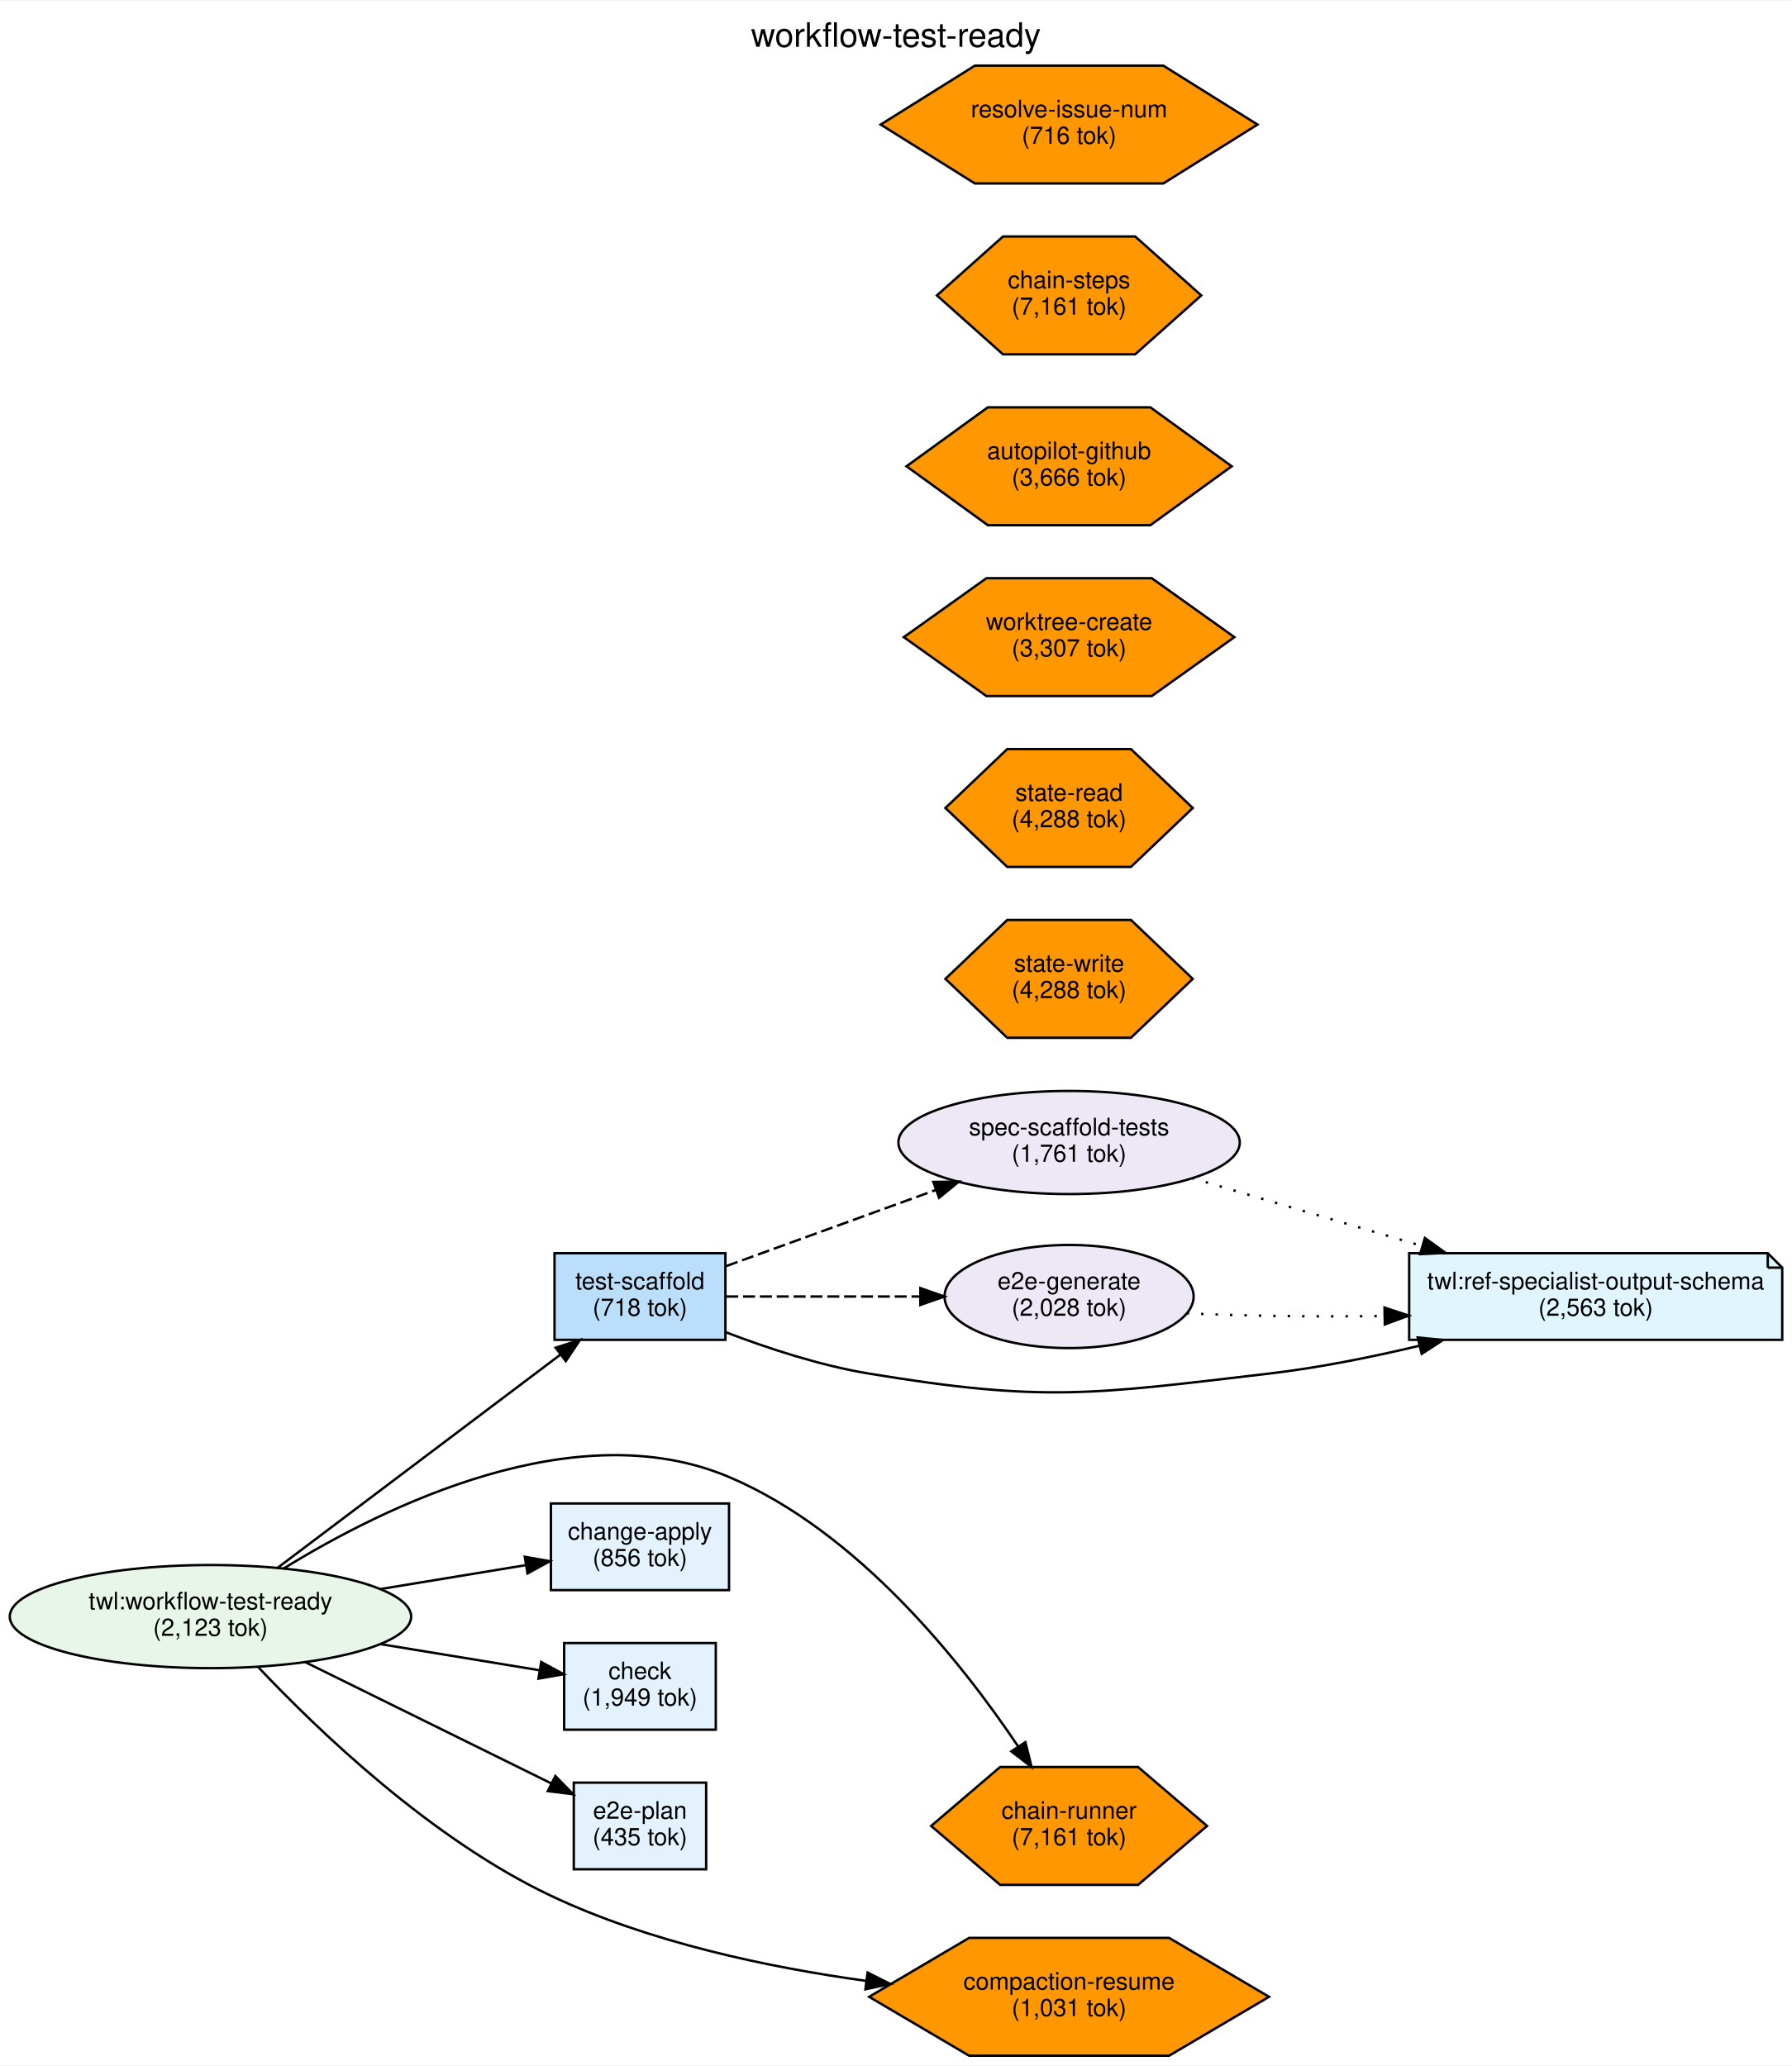
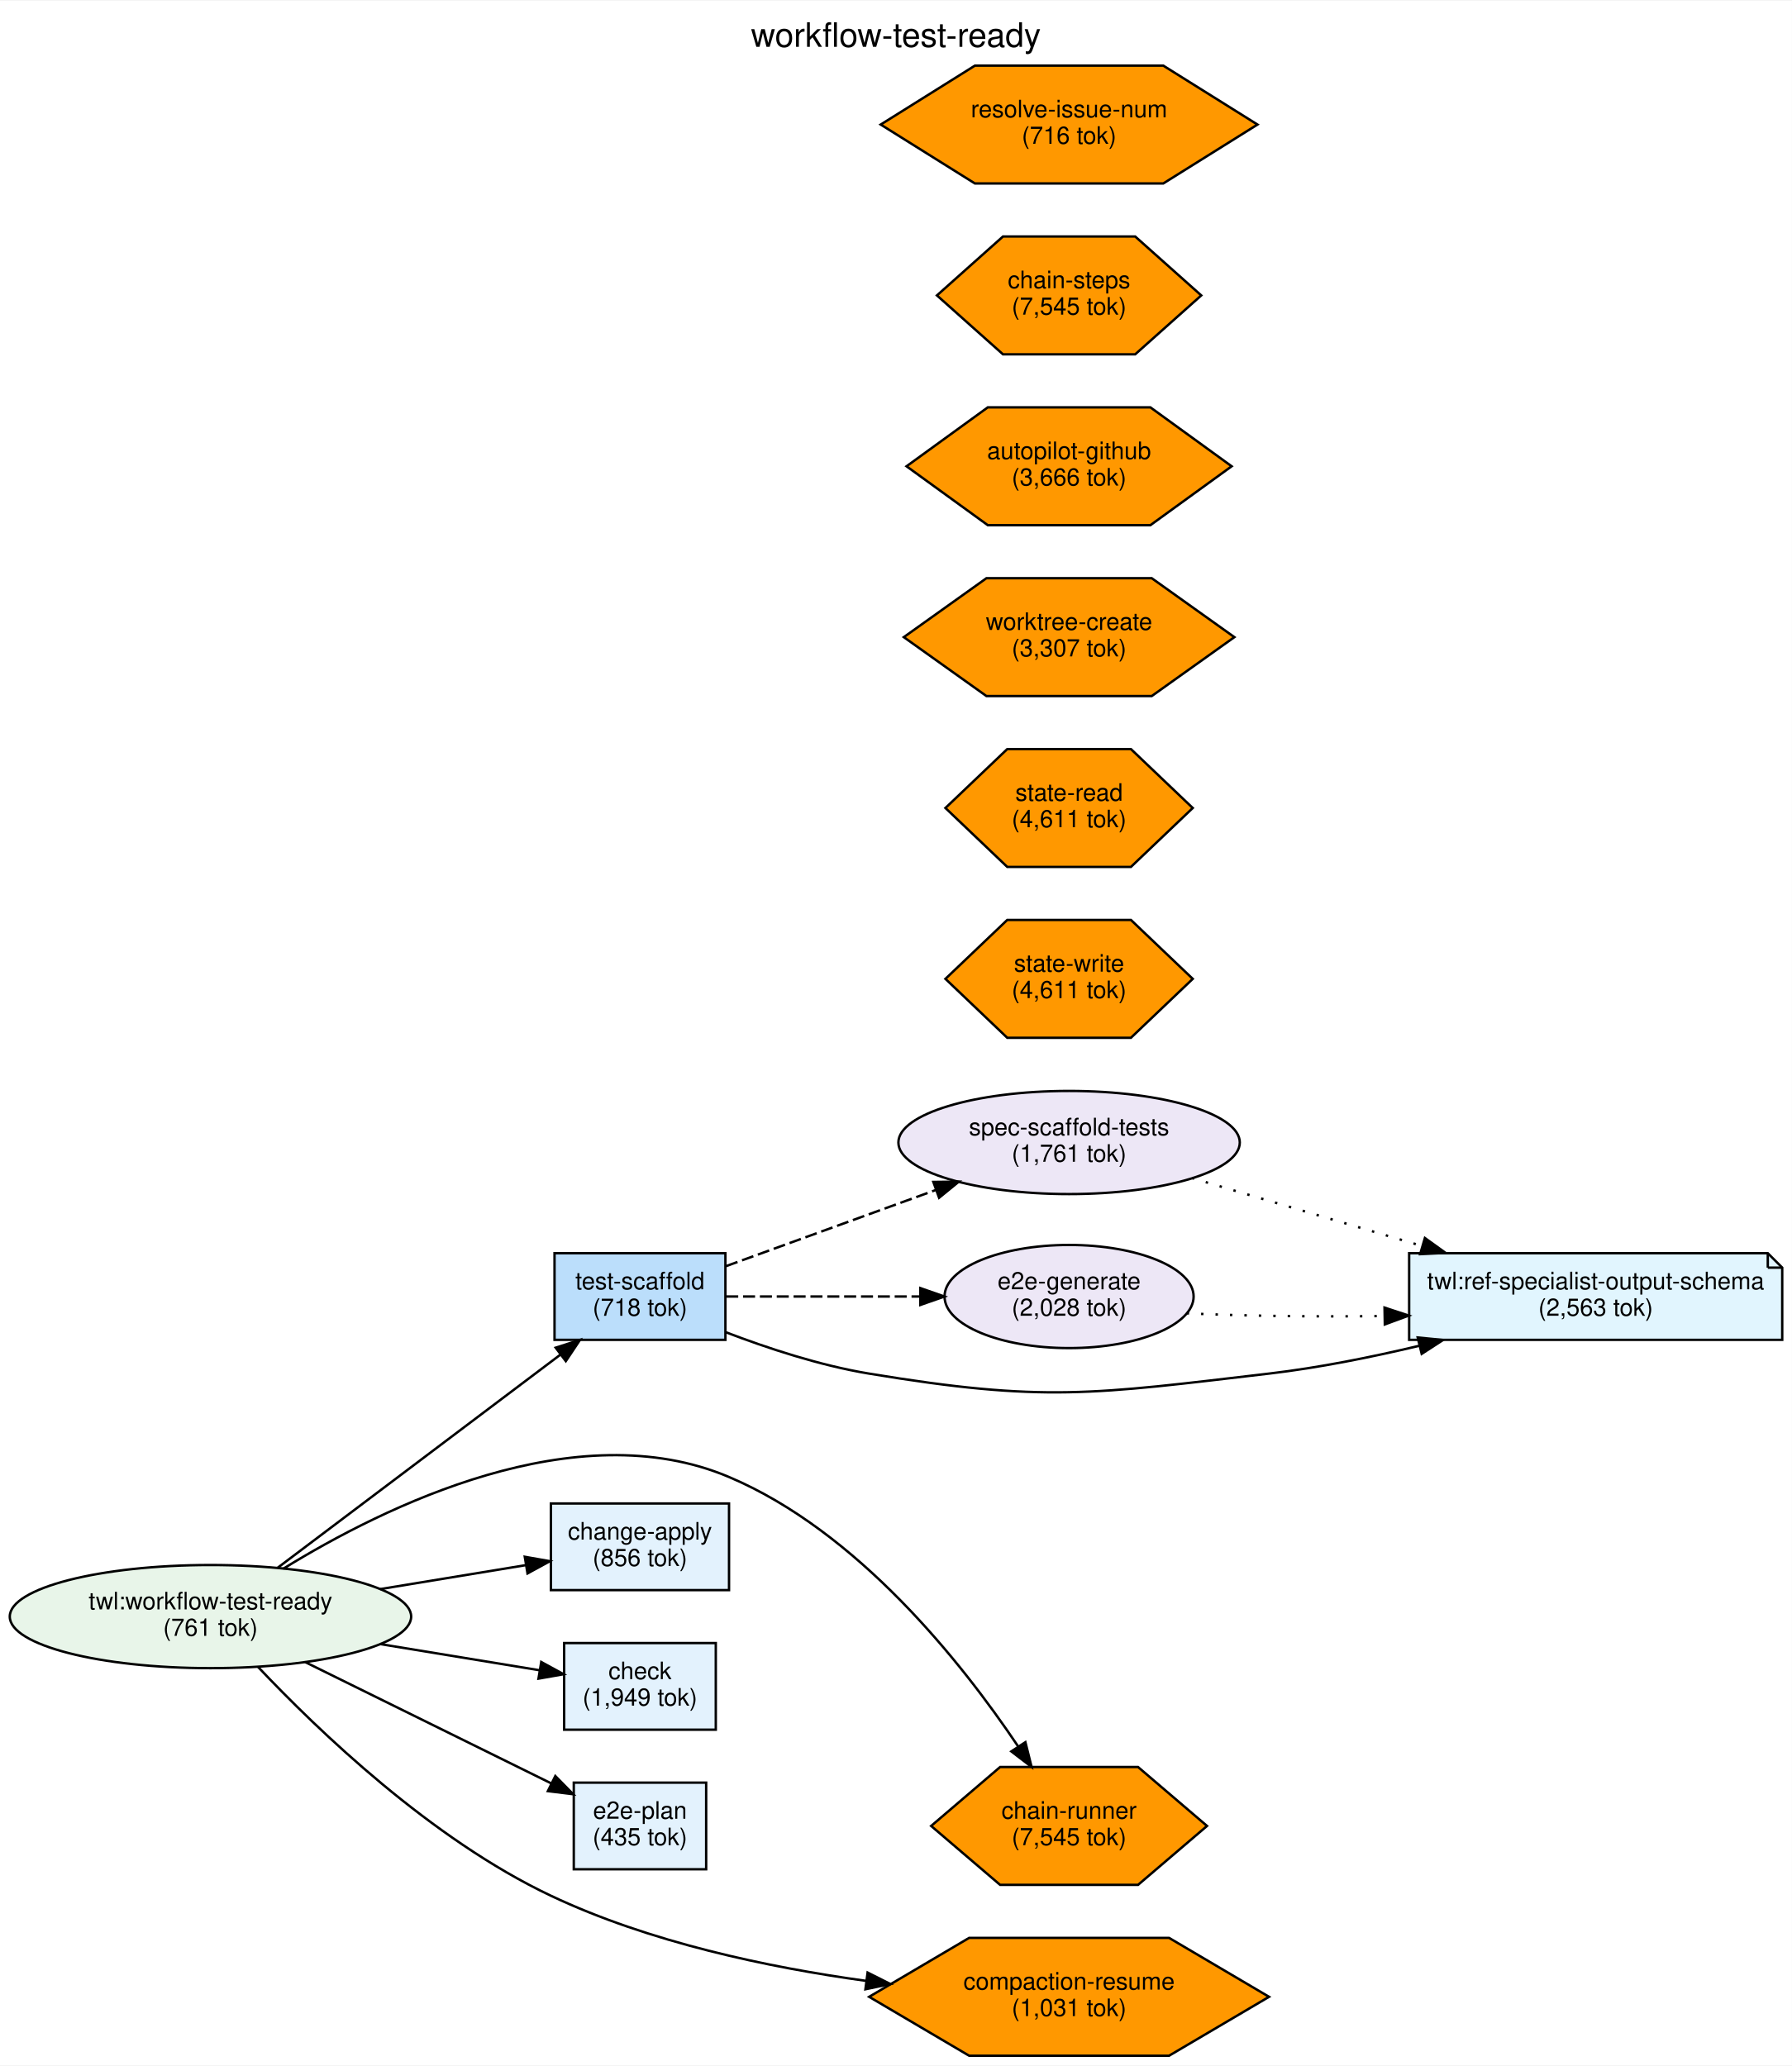
<svg xmlns="http://www.w3.org/2000/svg" width="744pt" height="858pt" viewBox="0.00 0.00 744.44 857.99">
  <g id="graph0" class="graph" transform="scale(1 1) rotate(0) translate(4 853.99)">
    <polygon fill="white" stroke="transparent" points="-4,4 -4,-853.99 740.44,-853.99 740.44,4 -4,4" />
    <text text-anchor="middle" x="368.22" y="-834.79" font-family="Helvetica,sans-Serif" font-size="14.00">workflow-test-ready</text>
    <g id="node1" class="node">
      <ellipse fill="#e8f5e9" stroke="black" cx="83.44" cy="-182.49" rx="83.38" ry="21.43" />
      <text text-anchor="middle" x="83.44" y="-185.49" font-family="Helvetica,sans-Serif" font-size="10.00">twl:workflow-test-ready</text>
-       <text text-anchor="middle" x="83.44" y="-174.49" font-family="Helvetica,sans-Serif" font-size="10.00">(2,123 tok)</text>
+       <text text-anchor="middle" x="83.44" y="-174.49" font-family="Helvetica,sans-Serif" font-size="10.00">(761 tok)</text>
    </g>
    <g id="node3" class="node">
      <polygon fill="#e3f2fd" stroke="black" points="298.88,-229.49 224.88,-229.49 224.88,-193.49 298.88,-193.49 298.88,-229.49" />
      <text text-anchor="middle" x="261.88" y="-214.49" font-family="Helvetica,sans-Serif" font-size="10.00">change-apply</text>
      <text text-anchor="middle" x="261.88" y="-203.49" font-family="Helvetica,sans-Serif" font-size="10.00">(856 tok)</text>
    </g>
    <g id="edge2" class="edge">
      <path fill="none" stroke="black" d="M153.92,-193.91C174.26,-197.26 196,-200.83 214.52,-203.88" />
      <polygon fill="black" stroke="black" points="214.02,-207.34 224.46,-205.51 215.16,-200.43 214.02,-207.34" />
    </g>
    <g id="node4" class="node">
      <polygon fill="#e3f2fd" stroke="black" points="293.38,-171.49 230.38,-171.49 230.38,-135.49 293.38,-135.49 293.38,-171.49" />
      <text text-anchor="middle" x="261.88" y="-156.49" font-family="Helvetica,sans-Serif" font-size="10.00">check</text>
      <text text-anchor="middle" x="261.88" y="-145.49" font-family="Helvetica,sans-Serif" font-size="10.00">(1,949 tok)</text>
    </g>
    <g id="edge3" class="edge">
      <path fill="none" stroke="black" d="M153.92,-171.07C176.32,-167.39 200.4,-163.43 220.04,-160.21" />
      <polygon fill="black" stroke="black" points="220.86,-163.62 230.16,-158.54 219.72,-156.71 220.86,-163.62" />
    </g>
    <g id="node5" class="node">
      <polygon fill="#e3f2fd" stroke="black" points="289.38,-113.49 234.38,-113.49 234.38,-77.49 289.38,-77.49 289.38,-113.49" />
      <text text-anchor="middle" x="261.88" y="-98.49" font-family="Helvetica,sans-Serif" font-size="10.00">e2e-plan</text>
      <text text-anchor="middle" x="261.88" y="-87.49" font-family="Helvetica,sans-Serif" font-size="10.00">(435 tok)</text>
    </g>
    <g id="edge4" class="edge">
      <path fill="none" stroke="black" d="M122.72,-163.62C153.09,-148.65 195.22,-127.87 224.95,-113.21" />
      <polygon fill="black" stroke="black" points="226.71,-116.24 234.13,-108.68 223.62,-109.97 226.71,-116.24" />
    </g>
    <g id="node6" class="node">
      <polygon fill="#bbdefb" stroke="black" points="297.38,-333.49 226.38,-333.49 226.38,-297.49 297.38,-297.49 297.38,-333.49" />
      <text text-anchor="middle" x="261.88" y="-318.49" font-family="Helvetica,sans-Serif" font-size="10.00">test-scaffold</text>
      <text text-anchor="middle" x="261.88" y="-307.49" font-family="Helvetica,sans-Serif" font-size="10.00">(718 tok)</text>
    </g>
    <g id="edge1" class="edge">
      <path fill="none" stroke="black" d="M111.24,-202.69C142.79,-226.48 195.14,-265.94 228.81,-291.33" />
      <polygon fill="black" stroke="black" points="226.86,-294.23 236.95,-297.46 231.07,-288.64 226.86,-294.23" />
    </g>
    <g id="node11" class="node">
      <polygon fill="#ff9800" stroke="black" points="497.47,-95.49 468.81,-119.98 411.5,-119.98 382.85,-95.49 411.5,-71.01 468.81,-71.01 497.47,-95.49" />
      <text text-anchor="middle" x="440.16" y="-98.49" font-family="Helvetica,sans-Serif" font-size="10.00">chain-runner</text>
-       <text text-anchor="middle" x="440.16" y="-87.49" font-family="Helvetica,sans-Serif" font-size="10.00">(7,161 tok)</text>
+       <text text-anchor="middle" x="440.16" y="-87.49" font-family="Helvetica,sans-Serif" font-size="10.00">(7,545 tok)</text>
    </g>
    <g id="edge5" class="edge">
      <path fill="none" stroke="black" d="M113.72,-202.39C155.8,-228.35 235.32,-267.44 298.88,-240.49 352.24,-217.87 395.23,-163.91 418.96,-128.58" />
      <polygon fill="black" stroke="black" points="422.01,-130.31 424.57,-120.03 416.16,-126.47 422.01,-130.31" />
    </g>
    <g id="node15" class="node">
      <polygon fill="#ff9800" stroke="black" points="523.23,-24.49 481.69,-48.98 398.63,-48.98 357.09,-24.49 398.63,-0.01 481.69,-0.01 523.23,-24.49" />
      <text text-anchor="middle" x="440.16" y="-27.49" font-family="Helvetica,sans-Serif" font-size="10.00">compaction-resume</text>
      <text text-anchor="middle" x="440.16" y="-16.49" font-family="Helvetica,sans-Serif" font-size="10.00">(1,031 tok)</text>
    </g>
    <g id="edge6" class="edge">
      <path fill="none" stroke="black" d="M103.13,-161.66C128.13,-135.16 175.14,-90.03 224.88,-66.49 265.71,-47.17 314.97,-36.74 355.95,-31.1" />
      <polygon fill="black" stroke="black" points="356.45,-34.57 365.91,-29.81 355.54,-27.63 356.45,-34.57" />
    </g>
    <g id="node2" class="node">
      <polygon fill="#e1f5fe" stroke="black" points="730.44,-333.49 581.44,-333.49 581.44,-297.49 736.44,-297.49 736.44,-327.49 730.44,-333.49" />
      <polyline fill="none" stroke="black" points="730.44,-333.49 730.44,-327.49 " />
      <polyline fill="none" stroke="black" points="736.44,-327.49 730.44,-327.49 " />
      <text text-anchor="middle" x="658.94" y="-318.49" font-family="Helvetica,sans-Serif" font-size="10.00">twl:ref-specialist-output-schema</text>
      <text text-anchor="middle" x="658.94" y="-307.49" font-family="Helvetica,sans-Serif" font-size="10.00">(2,563 tok)</text>
    </g>
    <g id="edge9" class="edge">
      <path fill="none" stroke="black" d="M297.44,-300.69C314.9,-294 336.64,-286.85 356.88,-283.49 429.91,-271.4 449.92,-274.87 523.44,-283.49 543.84,-285.89 565.62,-290.25 585.59,-295.01" />
      <polygon fill="black" stroke="black" points="584.99,-298.47 595.54,-297.44 586.65,-291.67 584.99,-298.47" />
    </g>
    <g id="node7" class="node">
      <ellipse fill="#ede7f6" stroke="black" cx="440.16" cy="-379.49" rx="70.92" ry="21.43" />
      <text text-anchor="middle" x="440.16" y="-382.49" font-family="Helvetica,sans-Serif" font-size="10.00">spec-scaffold-tests</text>
      <text text-anchor="middle" x="440.16" y="-371.49" font-family="Helvetica,sans-Serif" font-size="10.00">(1,761 tok)</text>
    </g>
    <g id="edge7" class="edge">
      <path fill="none" stroke="black" stroke-dasharray="5,2" d="M297.7,-328.14C322.59,-337.17 356.55,-349.5 384.96,-359.82" />
      <polygon fill="black" stroke="black" points="383.76,-363.11 394.36,-363.23 386.15,-356.53 383.76,-363.11" />
    </g>
    <g id="node8" class="node">
      <ellipse fill="#ede7f6" stroke="black" cx="440.16" cy="-315.49" rx="51.74" ry="21.43" />
      <text text-anchor="middle" x="440.16" y="-318.49" font-family="Helvetica,sans-Serif" font-size="10.00">e2e-generate</text>
      <text text-anchor="middle" x="440.16" y="-307.49" font-family="Helvetica,sans-Serif" font-size="10.00">(2,028 tok)</text>
    </g>
    <g id="edge8" class="edge">
      <path fill="none" stroke="black" stroke-dasharray="5,2" d="M297.7,-315.49C320.66,-315.49 351.34,-315.49 378.26,-315.49" />
      <polygon fill="black" stroke="black" points="378.37,-318.99 388.37,-315.49 378.37,-311.99 378.37,-318.99" />
    </g>
    <g id="edge10" class="edge">
      <path fill="none" stroke="black" stroke-dasharray="1,5" d="M491.17,-364.73C519.49,-356.37 555.39,-345.77 586.62,-336.55" />
      <polygon fill="black" stroke="black" points="587.98,-339.8 596.58,-333.61 586,-333.09 587.98,-339.8" />
    </g>
    <g id="edge11" class="edge">
      <path fill="none" stroke="black" stroke-dasharray="1,5" d="M489,-308.52C513.1,-307.38 543.08,-307.01 571.06,-307.39" />
      <polygon fill="black" stroke="black" points="571.21,-310.89 581.27,-307.57 571.33,-303.9 571.21,-310.89" />
    </g>
    <g id="node9" class="node">
      <polygon fill="#ff9800" stroke="black" points="491.54,-518.49 465.85,-542.98 414.47,-542.98 388.78,-518.49 414.47,-494.01 465.85,-494.01 491.54,-518.49" />
      <text text-anchor="middle" x="440.16" y="-521.49" font-family="Helvetica,sans-Serif" font-size="10.00">state-read</text>
-       <text text-anchor="middle" x="440.16" y="-510.49" font-family="Helvetica,sans-Serif" font-size="10.00">(4,288 tok)</text>
+       <text text-anchor="middle" x="440.16" y="-510.49" font-family="Helvetica,sans-Serif" font-size="10.00">(4,611 tok)</text>
    </g>
    <g id="node10" class="node">
      <polygon fill="#ff9800" stroke="black" points="491.54,-447.49 465.85,-471.98 414.47,-471.98 388.78,-447.49 414.47,-423.01 465.85,-423.01 491.54,-447.49" />
      <text text-anchor="middle" x="440.16" y="-450.49" font-family="Helvetica,sans-Serif" font-size="10.00">state-write</text>
-       <text text-anchor="middle" x="440.16" y="-439.49" font-family="Helvetica,sans-Serif" font-size="10.00">(4,288 tok)</text>
+       <text text-anchor="middle" x="440.16" y="-439.49" font-family="Helvetica,sans-Serif" font-size="10.00">(4,611 tok)</text>
    </g>
    <g id="node12" class="node">
      <polygon fill="#ff9800" stroke="black" points="508.83,-589.49 474.5,-613.98 405.82,-613.98 371.49,-589.49 405.82,-565.01 474.5,-565.01 508.83,-589.49" />
      <text text-anchor="middle" x="440.16" y="-592.49" font-family="Helvetica,sans-Serif" font-size="10.00">worktree-create</text>
      <text text-anchor="middle" x="440.16" y="-581.49" font-family="Helvetica,sans-Serif" font-size="10.00">(3,307 tok)</text>
    </g>
    <g id="node13" class="node">
      <polygon fill="#ff9800" stroke="black" points="507.7,-660.49 473.93,-684.98 406.39,-684.98 372.62,-660.49 406.39,-636.01 473.93,-636.01 507.7,-660.49" />
      <text text-anchor="middle" x="440.16" y="-663.49" font-family="Helvetica,sans-Serif" font-size="10.00">autopilot-github</text>
      <text text-anchor="middle" x="440.16" y="-652.49" font-family="Helvetica,sans-Serif" font-size="10.00">(3,666 tok)</text>
    </g>
    <g id="node14" class="node">
      <polygon fill="#ff9800" stroke="black" points="495.07,-731.49 467.62,-755.98 412.7,-755.98 385.25,-731.49 412.7,-707.01 467.62,-707.01 495.07,-731.49" />
      <text text-anchor="middle" x="440.16" y="-734.49" font-family="Helvetica,sans-Serif" font-size="10.00">chain-steps</text>
-       <text text-anchor="middle" x="440.16" y="-723.49" font-family="Helvetica,sans-Serif" font-size="10.00">(7,161 tok)</text>
+       <text text-anchor="middle" x="440.16" y="-723.49" font-family="Helvetica,sans-Serif" font-size="10.00">(7,545 tok)</text>
    </g>
    <g id="node16" class="node">
      <polygon fill="#ff9800" stroke="black" points="518.43,-802.49 479.29,-826.98 401.03,-826.98 361.89,-802.49 401.03,-778.01 479.29,-778.01 518.43,-802.49" />
      <text text-anchor="middle" x="440.16" y="-805.49" font-family="Helvetica,sans-Serif" font-size="10.00">resolve-issue-num</text>
      <text text-anchor="middle" x="440.16" y="-794.49" font-family="Helvetica,sans-Serif" font-size="10.00">(716 tok)</text>
    </g>
  </g>
</svg>
